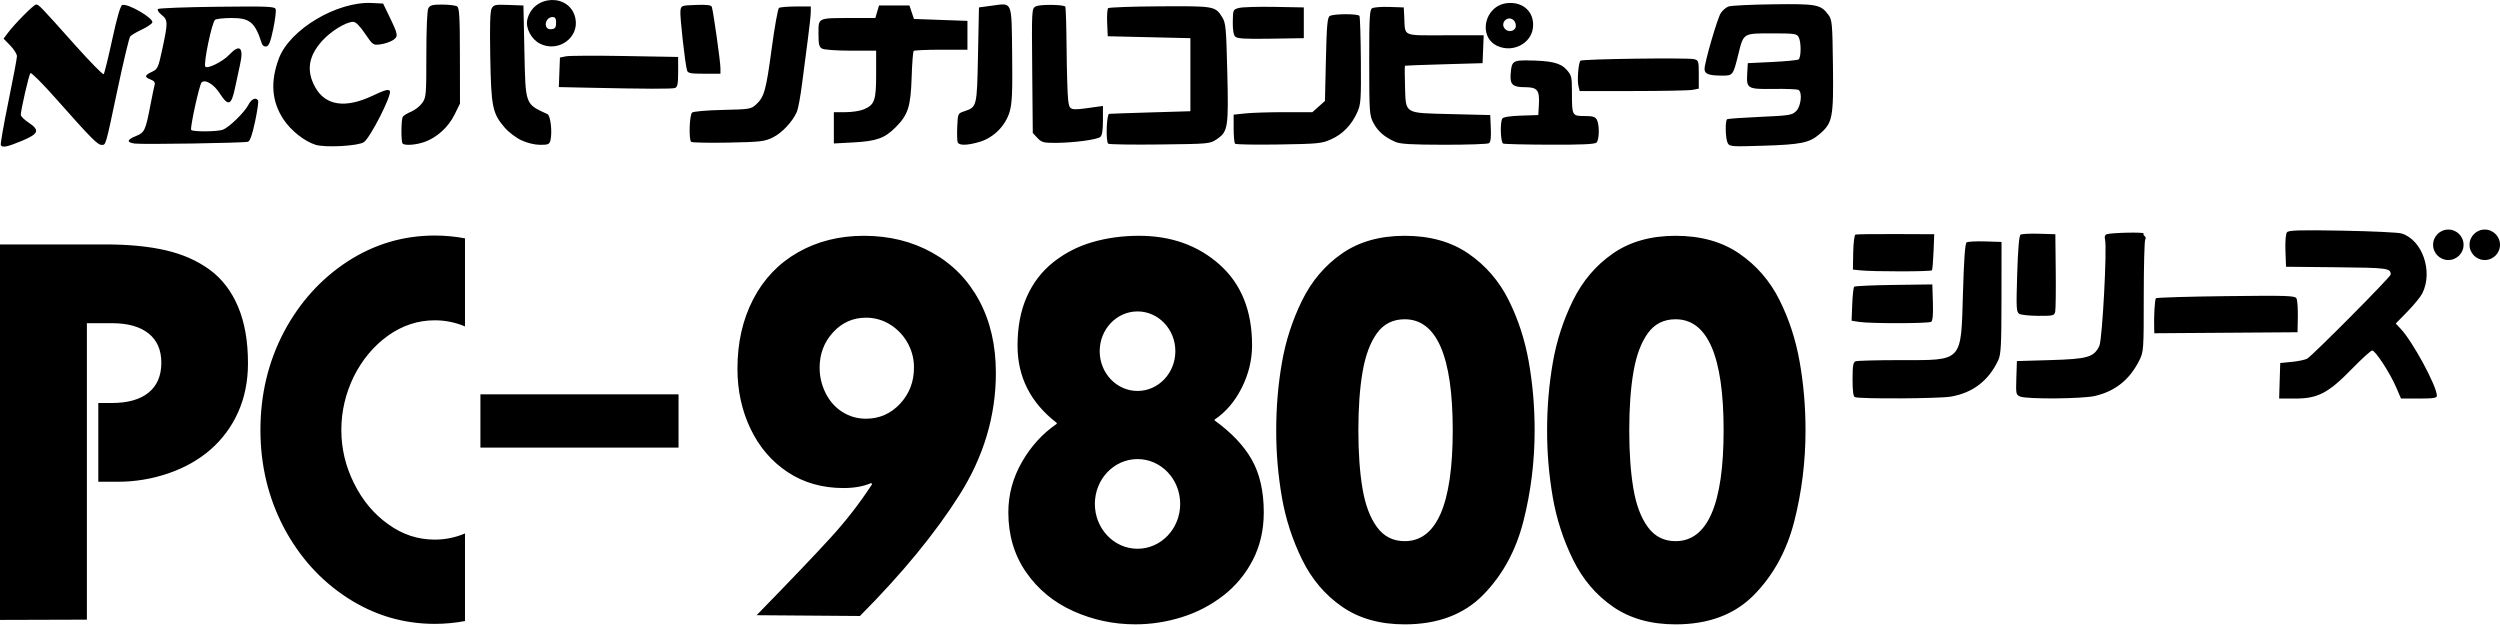
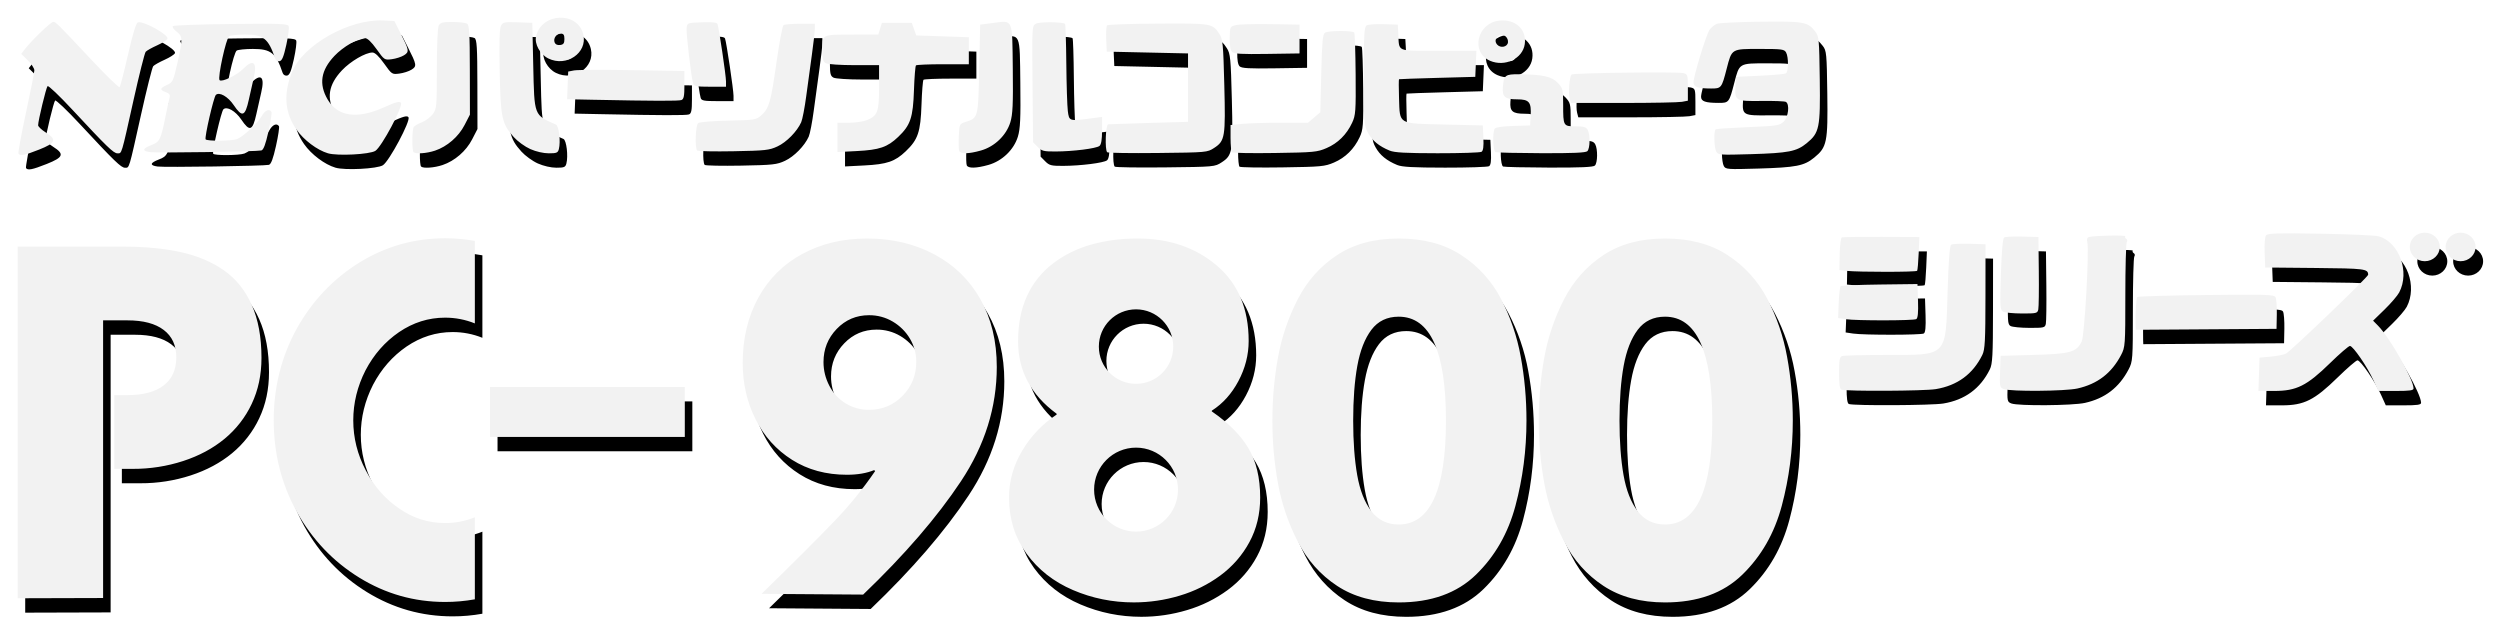
<svg xmlns="http://www.w3.org/2000/svg" viewBox="0 0 282.86 70.644">
-   <path d="M209.878 44.936c-.19-.066-.272-.672-.272-2.01 0-1.546.066-1.941.344-2.048.189-.073 2.466-.132 5.06-.132 7.134 0 6.859.298 7.09-7.658.109-3.772.239-5.55.412-5.663.139-.091 1.084-.14 2.101-.109l1.849.055-.006 6.307c-.005 5.384-.058 6.418-.363 7.068-1.089 2.323-2.87 3.695-5.357 4.128-1.32.23-10.225.28-10.858.062zm18.694-.068c-.473-.19-.495-.295-.435-2.107l.063-1.907 3.806-.112c4.227-.124 4.914-.325 5.525-1.619.333-.704.885-11.091.64-12.03-.078-.3-.015-.519.171-.586.505-.183 4.304-.266 4.197-.092-.056.09 0 .227.123.303.123.076.15.254.058.396-.092.141-.167 3.046-.167 6.455 0 5.997-.016 6.23-.491 7.183-1.095 2.198-2.716 3.504-5.023 4.047-1.408.332-7.685.383-8.467.069zm29.36-1.784.063-2.012 1.305-.126c.718-.069 1.501-.233 1.74-.365.582-.32 9.461-9.263 9.457-9.525-.012-.714-.35-.759-6.102-.817l-5.747-.058-.064-1.807c-.038-1.088.032-1.921.176-2.095.192-.231 1.426-.267 6.262-.181 3.312.059 6.33.202 6.705.318 2.349.728 3.585 4.301 2.343 6.776-.194.387-.95 1.313-1.679 2.058l-1.326 1.355.565.602c1.374 1.463 4.09 6.495 4.09 7.578 0 .245-.421.309-2.03.309h-2.03l-.557-1.292c-.699-1.62-2.345-4.145-2.702-4.145-.148 0-1.179.934-2.292 2.076-2.669 2.739-3.856 3.361-6.415 3.361h-1.822l.06-2.01zm-14.199-5.869c-.047-1.357.064-3.336.195-3.469.082-.082 3.651-.19 7.932-.24 6.981-.081 7.803-.054 7.971.259.103.192.172 1.132.154 2.088l-.033 1.739-8.101.057-8.101.057-.017-.491zm-33.366-.791-.87-.136.072-1.849c.04-1.017.137-1.915.217-1.997.08-.082 2.103-.174 4.495-.205l4.35-.057.063 2.036c.044 1.417-.017 2.085-.2 2.198-.315.195-6.893.203-8.127.01zm18.11-.912c-.342-.2-.364-.593-.244-4.506.085-2.792.216-4.345.375-4.452.134-.09 1.076-.139 2.093-.109l1.849.055.044 4.132c.024 2.273-.002 4.352-.059 4.621-.097.46-.209.489-1.893.483-.984-.002-1.958-.104-2.165-.224zm-18.035-4.927-.796-.084.034-1.941c.019-1.067.132-1.975.252-2.018.12-.043 2.175-.069 4.567-.059l4.349.018-.079 1.957c-.043 1.077-.122 2.031-.176 2.12-.095.163-6.63.168-8.151.007zM.091 16.424c-.062-.1.324-2.31.857-4.911s.97-4.921.97-5.156c0-.236-.34-.778-.756-1.207l-.756-.778.422-.57C1.627 2.723 3.815.514 4.084.514c.309 0 .383.077 4.46 4.639 1.671 1.869 3.106 3.327 3.188 3.24.082-.087.517-1.856.967-3.931.534-2.464.925-3.814 1.127-3.891.606-.233 3.589 1.498 3.406 1.976-.062.162-.601.524-1.197.803-.596.279-1.182.627-1.303.772-.121.146-.755 2.794-1.41 5.886-1.417 6.692-1.328 6.382-1.838 6.382-.446 0-1.197-.763-5.211-5.292C4.807 9.442 3.532 8.17 3.44 8.27c-.167.182-1.087 4.18-1.087 4.725 0 .16.391.55.87.867 1.316.871 1.171 1.273-.746 2.072-1.672.695-2.193.802-2.386.49zm35.615-.041c-1.243-.385-2.78-1.598-3.615-2.853-1.353-2.034-1.527-4.261-.541-6.91C32.773 3.333 38.142.134 42.091.339l1.257.065.683 1.414c1.03 2.13 1.058 2.31.423 2.726-.3.197-.93.409-1.399.472-.84.113-.866.095-1.756-1.216-.599-.883-1.049-1.33-1.337-1.33-.803 0-2.525 1.055-3.511 2.151-1.564 1.74-1.813 3.394-.788 5.247 1.15 2.08 3.393 2.421 6.45.982 1.452-.683 1.846-.793 1.994-.554.264.427-2.224 5.321-2.946 5.794-.661.433-4.363.632-5.455.293zm159.772-.197c-.26-.486-.306-2.549-.06-2.701.091-.056 1.774-.174 3.739-.262 3.331-.149 3.607-.194 4.075-.662.544-.544.713-2.105.258-2.386-.134-.083-1.392-.135-2.795-.115-2.995.042-3.107-.023-3.008-1.754l.066-1.159 2.745-.133c1.51-.073 2.855-.201 2.99-.285.308-.19.322-1.969.02-2.532-.205-.383-.48-.421-3.04-.421-3.266 0-3.192-.047-3.793 2.392-.577 2.344-.614 2.393-1.8 2.389-1.525-.004-2.016-.185-2.016-.743 0-.752 1.451-5.745 1.844-6.345.195-.297.582-.627.861-.733.279-.106 2.549-.219 5.045-.25 4.964-.062 5.394.019 6.258 1.185.426.575.459.937.52 5.756.075 5.889-.04 6.484-1.506 7.738-1.17 1.001-2.074 1.188-6.436 1.325-3.543.111-3.753.095-3.967-.304zm-180.24.057c-.946-.132-.891-.436.153-.854.971-.389 1.077-.619 1.642-3.567.195-1.017.403-2.02.463-2.229.076-.263-.063-.446-.449-.593-.731-.278-.698-.479.143-.875.655-.309.718-.449 1.183-2.61.64-2.981.634-3.254-.09-3.833-.329-.263-.517-.56-.417-.661.1-.1 3.109-.216 6.687-.256 5.705-.065 6.522-.032 6.634.261.071.184-.051 1.195-.271 2.246-.304 1.452-.491 1.928-.781 1.984-.222.043-.434-.093-.508-.324-.769-2.411-1.348-2.899-3.435-2.894-.851.002-1.684.09-1.852.196-.356.225-1.356 5.036-1.105 5.312.255.279 1.981-.584 2.701-1.351 1.193-1.271 1.665-.836 1.221 1.126-.114.502-.365 1.67-.559 2.597-.424 2.028-.767 2.156-1.736.644-.661-1.032-1.658-1.629-2.055-1.23-.252.253-1.321 5.131-1.177 5.365.144.233 2.98.213 3.598-.025.707-.273 2.433-1.956 2.869-2.798.354-.684.852-.912 1.104-.505.068.11-.086 1.184-.342 2.387-.332 1.557-.567 2.215-.818 2.285-.503.139-11.955.32-12.803.202zm30.32.001c-.196-.196-.179-2.729.021-3.038.088-.136.512-.394.943-.573s.993-.621 1.25-.982c.444-.624.467-.894.467-5.476 0-2.906.089-4.987.225-5.24.186-.347.461-.42 1.577-.417.743.002 1.494.094 1.669.204.264.167.319 1.109.326 5.597l.009 5.396-.613 1.248c-.697 1.418-1.997 2.603-3.402 3.099-.969.34-2.221.433-2.472.182zm13.435-.371c-.605-.282-1.456-.928-1.891-1.437-1.384-1.617-1.528-2.322-1.632-7.973-.065-3.539-.019-5.172.157-5.5.227-.425.4-.461 1.923-.404l1.673.063.109 5.15c.13 6.148.064 5.967 2.61 7.141.35.161.564 2.062.335 2.975-.109.435-.261.501-1.155.499-.621-.002-1.466-.206-2.129-.514zm49.361.222c-.062-.161-.083-.96-.048-1.776.064-1.454.078-1.487.765-1.718 1.475-.498 1.464-.45 1.584-6.387l.109-5.375 1.493-.201c2.323-.312 2.194-.628 2.262 5.537.047 4.29-.006 5.511-.283 6.463-.46 1.581-1.81 2.942-3.383 3.409-1.408.42-2.35.437-2.499.048zm17.03.162c-.288-.288-.184-3.345.114-3.377.15-.016 2.278-.09 4.73-.163l4.458-.133V4.319l-4.676-.109-4.676-.109-.065-1.501c-.036-.825.013-1.579.109-1.675.096-.096 2.726-.19 5.846-.209 6.208-.039 6.275-.027 7.072 1.251.391.627.445 1.22.565 6.203.151 6.248.078 6.717-1.169 7.566-.794.541-.829.544-6.474.611-3.122.037-5.747-.003-5.834-.09zm14.358.004c-.089-.089-.162-.866-.162-1.726v-1.564l1.337-.14c.735-.077 2.74-.14 4.455-.14h3.118l.71-.634.71-.634.109-4.702c.089-3.86.167-4.739.435-4.908.42-.265 3.198-.275 3.36-.013.068.11.14 2.385.16 5.056.033 4.458 0 4.938-.406 5.846-.638 1.429-1.642 2.47-2.95 3.057-1.069.48-1.455.518-5.928.589-2.633.042-4.859.003-4.948-.087zm18.145-.203c-1.219-.529-1.985-1.188-2.484-2.134-.457-.867-.477-1.159-.484-6.84-.006-5.042.042-5.966.319-6.145.179-.116 1.06-.186 1.957-.155l1.631.056.057 1.087c.118 2.264-.325 2.066 4.633 2.066h4.355l-.064 1.577-.064 1.577-4.35.125c-2.392.069-4.383.142-4.424.163-.041.021-.041 1.062 0 2.314.104 3.198-.181 3.026 5.246 3.161l4.397.109.065 1.503c.046 1.055-.019 1.556-.217 1.682-.155.099-2.436.177-5.067.174-3.678-.005-4.952-.079-5.506-.32zm12.193.187c-.302-.122-.38-2.393-.098-2.837.105-.165.894-.286 2.117-.326l1.95-.064.066-1.135c.097-1.686-.161-2.018-1.569-2.018-1.381 0-1.709-.293-1.628-1.457.101-1.463.253-1.589 1.889-1.572 2.701.029 3.748.275 4.432 1.041.579.649.617.807.617 2.626 0 2.592.017 2.624 1.429 2.624.929 0 1.211.085 1.39.421.308.575.284 2.26-.036 2.58-.189.189-1.645.256-5.274.244-2.757-.01-5.135-.067-5.285-.127zm-91.883-.198c-.281-.286-.188-3.064.111-3.312.153-.127 1.677-.259 3.463-.298 3.052-.068 3.214-.095 3.778-.615.919-.849 1.127-1.594 1.764-6.334.328-2.437.698-4.503.824-4.591.126-.088.987-.161 1.914-.163l1.685-.003v.612c0 .337-.15 1.731-.333 3.099a832.177 832.177 0 0 0-.655 5.037c-.177 1.402-.437 2.821-.579 3.153-.476 1.116-1.683 2.407-2.726 2.918-.947.463-1.378.513-5.059.585-2.213.043-4.097.004-4.187-.088zm16.148-1.584v-1.771h1.312c.722 0 1.638-.136 2.038-.303 1.268-.53 1.435-.993 1.435-3.986v-2.67h-2.841c-1.563 0-3.031-.101-3.262-.225-.353-.189-.421-.465-.421-1.714 0-1.809-.123-1.75 3.706-1.755l2.728-.003.208-.707.208-.707h3.44l.256.761.256.761 3.026.109 3.026.109v3.262h-2.972c-1.635 0-3.035.063-3.111.139-.077.077-.181 1.428-.231 3.002-.106 3.308-.401 4.226-1.814 5.639-1.239 1.239-2.156 1.568-4.757 1.709l-2.229.12-.001-1.77zm23.035 1.147-.527-.561-.063-7.038c-.063-7.035-.063-7.039.41-7.292.444-.238 3.087-.215 3.331.029.059.059.125 2.207.148 4.775.023 2.568.101 5.158.174 5.756.15 1.231.158 1.234 2.688.884l1.25-.173v1.629c0 1.112-.094 1.708-.297 1.876-.373.309-3.023.661-5.048.67-1.377.006-1.594-.053-2.066-.555zm61.214-5.866c-.162-.646-.005-2.643.226-2.875.196-.196 12.128-.358 12.859-.174.501.126.529.219.529 1.733v1.6l-.68.136c-.374.075-3.406.136-6.738.136h-6.058l-.138-.556zm-112.258.175-3.108-.067.063-1.671.063-1.671.677-.138c.372-.076 3.382-.091 6.687-.033l6.01.105v1.687c0 1.337-.071 1.714-.344 1.819-.327.126-3.183.117-10.048-.031zm11.398-1.957c-.223-.758-.82-6.101-.75-6.713.071-.625.078-.627 1.76-.69 1.229-.046 1.717.013 1.792.217.163.443.978 6.215.978 6.926v.64H79.68c-1.559 0-1.851-.057-1.946-.38zm91.708-2.754c-2.27-1.026-1.494-4.564 1.065-4.852 1.854-.209 3.168 1.063 2.93 2.836-.236 1.758-2.282 2.791-3.995 2.016zm2.062-2.213c.036-.25-.085-.579-.269-.731-.663-.55-1.531.318-.981.981.386.465 1.171.308 1.25-.25zM61.071 4.929c-.954-.492-1.617-1.749-1.413-2.68.633-2.883 4.815-3.04 5.438-.204.487 2.214-1.945 3.956-4.025 2.884zm1.848-2.35c0-.495-.099-.652-.411-.652-.514 0-.9.582-.712 1.073.089.233.325.345.633.301.384-.054.49-.21.49-.722zm76.839 1.561c-.195-.195-.29-.775-.276-1.681.022-1.364.032-1.386.71-1.562.378-.098 2.181-.151 4.007-.118l3.319.06v3.48l-3.731.059c-2.93.047-3.796-.004-4.029-.238zM282.86 27.697a1.724 1.724 0 1 1-3.448 0 1.724 1.724 0 0 1 3.448 0zm-4.122 0a1.724 1.724 0 1 1-3.448 0 1.724 1.724 0 0 1 3.448 0zM11.122 54.508v-8.911h1.526c1.803 0 3.188-.389 4.155-1.169.967-.779 1.451-1.91 1.451-3.39 0-1.441-.484-2.546-1.451-3.316-.967-.77-2.352-1.155-4.155-1.155H9.831V70.11L0 70.14V27.656h11.944c2.629 0 4.901.222 6.817.666s3.568 1.175 4.958 2.191c1.39 1.017 2.46 2.408 3.211 4.174.751 1.767 1.127 3.903 1.127 6.41 0 2.053-.376 3.908-1.127 5.566a12.127 12.127 0 0 1-3.127 4.219c-1.334 1.155-2.92 2.048-4.761 2.679a17.656 17.656 0 0 1-5.775.947h-2.145zm43.234-3.862v-6.027h22.417v6.027H54.356zm42.941 19.05-11.69-.089c3.737-3.829 6.512-6.735 8.324-8.719a46.575 46.575 0 0 0 4.747-6.114l-.113-.118c-.864.375-1.906.563-3.127.563-2.404 0-4.512-.602-6.324-1.806-1.813-1.204-3.211-2.837-4.197-4.9-.986-2.062-1.479-4.327-1.479-6.795 0-2.961.596-5.585 1.789-7.875 1.192-2.289 2.883-4.056 5.07-5.299 2.188-1.243 4.671-1.865 7.451-1.865 2.873 0 5.451.637 7.732 1.91 2.282 1.273 4.052 3.079 5.31 5.418s1.887 5.068 1.887 8.186c0 4.855-1.371 9.454-4.113 13.796-2.742 4.342-6.497 8.911-11.267 13.707zM103.41 41.6a5.62 5.62 0 0 0-.732-2.827 5.708 5.708 0 0 0-1.972-2.058 5.08 5.08 0 0 0-2.732-.77c-1.465 0-2.704.553-3.718 1.658-1.014 1.106-1.521 2.438-1.521 3.997 0 1.007.225 1.964.676 2.872.451.908 1.08 1.619 1.887 2.132.807.513 1.699.77 2.676.77 1.521 0 2.807-.563 3.859-1.688 1.051-1.125 1.577-2.487 1.577-4.086zm55.521-14.921c2.854 0 5.258.671 7.211 2.013 1.953 1.342 3.469 3.094 4.549 5.255 1.08 2.161 1.84 4.495 2.282 7.002.441 2.507.662 5.083.662 7.727 0 3.533-.423 6.962-1.268 10.288-.845 3.326-2.362 6.104-4.549 8.334-2.188 2.231-5.15 3.345-8.887 3.345-2.798 0-5.16-.666-7.084-1.998-1.925-1.332-3.432-3.109-4.521-5.329a26.117 26.117 0 0 1-2.282-7.017 43.954 43.954 0 0 1-.648-7.624c0-2.625.216-5.176.648-7.653a25.848 25.848 0 0 1 2.282-7.031c1.089-2.21 2.596-3.982 4.521-5.314 1.925-1.332 4.286-1.998 7.084-1.998zm0 9.444c-1.334 0-2.38.528-3.141 1.584-.761 1.056-1.301 2.507-1.62 4.352-.32 1.846-.479 4.051-.479 6.617 0 2.546.155 4.742.465 6.587.31 1.846.854 3.301 1.634 4.367.779 1.066 1.826 1.599 3.141 1.599 3.624 0 5.437-4.184 5.437-12.553 0-8.368-1.813-12.553-5.437-12.553zm30.649-9.444c2.854 0 5.258.671 7.211 2.013 1.953 1.342 3.469 3.094 4.549 5.255 1.08 2.161 1.84 4.495 2.282 7.002.441 2.507.662 5.083.662 7.727 0 3.533-.423 6.962-1.268 10.288-.845 3.326-2.362 6.104-4.549 8.334-2.188 2.231-5.15 3.345-8.887 3.345-2.798 0-5.16-.666-7.084-1.998-1.925-1.332-3.432-3.109-4.521-5.329a26.117 26.117 0 0 1-2.282-7.017 43.954 43.954 0 0 1-.648-7.624c0-2.625.216-5.176.648-7.653a25.848 25.848 0 0 1 2.282-7.031c1.089-2.21 2.596-3.982 4.521-5.314 1.924-1.332 4.285-1.998 7.084-1.998zm0 9.444c-1.334 0-2.38.528-3.141 1.584-.761 1.056-1.301 2.507-1.62 4.352-.32 1.846-.479 4.051-.479 6.617 0 2.546.155 4.742.465 6.587.31 1.846.854 3.301 1.634 4.367.779 1.066 1.826 1.599 3.141 1.599 3.624 0 5.437-4.184 5.437-12.553-.001-8.368-1.813-12.553-5.437-12.553zm-74.452 2.99c0-2.112.347-3.952 1.042-5.522.695-1.569 1.69-2.872 2.986-3.908a12.738 12.738 0 0 1 4.423-2.28c1.652-.483 3.418-.725 5.296-.725 3.643 0 6.685 1.091 9.127 3.271 2.441 2.181 3.662 5.216 3.662 9.104 0 1.678-.394 3.296-1.183 4.855-.77 1.522-1.781 2.705-3.033 3.55a.078.078 0 0 0-.001.128c1.887 1.363 3.279 2.831 4.175 4.404.911 1.599 1.366 3.593 1.366 5.98 0 1.994-.413 3.79-1.239 5.388a12.009 12.009 0 0 1-3.338 4.026 14.819 14.819 0 0 1-4.69 2.442 17.475 17.475 0 0 1-5.268.814c-2.46 0-4.798-.499-7.014-1.495-2.216-.996-3.996-2.462-5.338-4.396-1.343-1.934-2.014-4.194-2.014-6.78 0-2.013.516-3.918 1.549-5.714 1.014-1.763 2.318-3.194 3.911-4.291a.08.08 0 0 0 .003-.127c-2.948-2.276-4.422-5.185-4.422-8.724zm13.576-3.878c-2.364 0-4.28 2.014-4.28 4.499s1.916 4.499 4.28 4.499 4.28-2.014 4.28-4.499-1.916-4.499-4.28-4.499zm0 16.707c-2.666 0-4.827 2.271-4.827 5.073 0 2.802 2.161 5.073 4.827 5.073s4.827-2.271 4.827-5.073c0-2.802-2.161-5.073-4.827-5.073zM52.61 36.934a8.692 8.692 0 0 0-3.427-.693c-1.897 0-3.662.582-5.296 1.747-1.615 1.165-2.901 2.704-3.859 4.619-.939 1.935-1.408 3.948-1.408 6.04 0 2.112.479 4.125 1.437 6.04.958 1.935 2.244 3.474 3.859 4.619 1.596 1.165 3.352 1.747 5.268 1.747a8.618 8.618 0 0 0 3.427-.697v9.911a18.206 18.206 0 0 1-3.427.319c-3.549 0-6.836-.977-9.859-2.931-3.024-1.954-5.427-4.608-7.211-7.964-1.765-3.375-2.648-7.056-2.648-11.043 0-4.007.882-7.698 2.648-11.073 1.784-3.355 4.188-6.02 7.211-7.994 3.023-1.954 6.31-2.931 9.859-2.931 1.171 0 2.313.106 3.427.319v9.965z" />
+   <path d="M209.197 45.714c-.186-.062-.267-.63-.267-1.883 0-1.448.065-1.818.338-1.918.186-.068 2.425-.124 4.975-.124 7.014 0 6.743.28 6.97-7.172.108-3.532.236-5.197.406-5.303.136-.086 1.065-.131 2.065-.102l1.818.051-.006 5.907c-.005 5.042-.057 6.01-.357 6.62-1.07 2.175-2.821 3.46-5.267 3.866-1.297.215-10.052.262-10.675.058m18.38-.064c-.465-.178-.487-.276-.428-1.973l.062-1.786 3.742-.105c4.156-.116 4.831-.305 5.432-1.517.327-.659.87-10.387.629-11.266-.077-.281-.015-.486.168-.55.497-.17 4.232-.248 4.126-.085-.055.084 0 .212.121.284.121.07.148.237.057.37-.09.132-.164 2.853-.164 6.046 0 5.616-.016 5.835-.483 6.727-1.076 2.059-2.67 3.282-4.938 3.79-1.384.311-7.556.359-8.324.065m28.865-1.67.062-1.885 1.283-.118c.706-.065 1.476-.218 1.71-.342.573-.3 9.303-8.675 9.299-8.92-.012-.67-.344-.712-6-.766l-5.65-.054-.063-1.693c-.037-1.019.032-1.799.173-1.962.19-.216 1.402-.25 6.157-.17 3.256.056 6.223.19 6.592.299 2.31.681 3.525 4.028 2.304 6.346-.191.362-.934 1.23-1.651 1.927l-1.304 1.27.556.563c1.35 1.37 4.02 6.083 4.02 7.097 0 .23-.413.29-1.995.29h-1.996l-.547-1.21c-.688-1.518-2.306-3.882-2.657-3.882-.145 0-1.16.874-2.253 1.944-2.624 2.565-3.791 3.148-6.307 3.148h-1.792zm-13.96-5.497c-.046-1.271.063-3.125.192-3.25.08-.076 3.59-.177 7.799-.224 6.863-.076 7.671-.05 7.836.242.102.18.17 1.06.152 1.956l-.033 1.629-7.964.053-7.965.053zm-32.804-.741-.855-.128.07-1.731c.04-.953.135-1.794.214-1.87s2.067-.164 4.42-.193l4.276-.053.062 1.907c.043 1.327-.017 1.953-.197 2.058-.31.183-6.777.19-7.99.01m17.805-.854c-.336-.188-.358-.556-.24-4.22.084-2.615.213-4.07.369-4.17.132-.084 1.058-.13 2.058-.102l1.818.051.043 3.87c.024 2.129-.002 4.076-.058 4.328-.095.43-.206.458-1.861.452-.968-.002-1.925-.097-2.129-.21zm-17.731-4.615-.783-.078.034-1.818c.018-1 .13-1.85.247-1.89.118-.04 2.139-.065 4.49-.056l4.276.017-.077 1.833c-.043 1.009-.12 1.902-.173 1.986-.094.152-6.519.157-8.014.006M2.942 19.011c-.06-.094.319-2.164.843-4.6s.954-4.609.954-4.829-.335-.728-.744-1.13l-.743-.729.415-.534C4.452 6.18 6.604 4.11 6.868 4.11c.304 0 .377.072 4.385 4.345 1.643 1.75 3.054 3.116 3.134 3.034.08-.081.509-1.738.951-3.681.525-2.308.91-3.572 1.108-3.645.596-.218 3.529 1.403 3.349 1.851-.061.152-.591.49-1.177.752-.586.261-1.162.587-1.281.723-.12.137-.742 2.617-1.386 5.513-1.394 6.267-1.306 5.977-1.808 5.977-.438 0-1.176-.715-5.123-4.956-1.441-1.551-2.695-2.743-2.785-2.649-.164.17-1.069 3.915-1.069 4.425 0 .15.385.515.856.812 1.293.816 1.15 1.192-.734 1.94-1.644.652-2.156.752-2.346.46m35.016-.039c-1.222-.36-2.734-1.496-3.554-2.672-1.33-1.905-1.502-3.99-.532-6.471 1.202-3.079 6.48-6.075 10.363-5.883l1.236.061.672 1.324c1.012 1.995 1.04 2.164.415 2.553-.295.185-.914.383-1.375.442-.826.106-.851.09-1.726-1.138-.59-.827-1.032-1.246-1.315-1.246-.79 0-2.482.988-3.452 2.015-1.538 1.63-1.782 3.178-.775 4.914 1.131 1.948 3.336 2.267 6.342.92 1.427-.64 1.815-.743 1.96-.52.26.4-2.186 4.984-2.896 5.427-.65.405-4.29.592-5.363.274m157.082-.184c-.256-.455-.301-2.388-.06-2.53.09-.052 1.745-.163 3.677-.245 3.275-.14 3.546-.182 4.006-.62.535-.51.701-1.972.254-2.235-.132-.078-1.369-.126-2.748-.108-2.945.04-3.055-.021-2.957-1.642l.064-1.086 2.7-.124c1.484-.069 2.806-.189 2.939-.267.303-.178.317-1.844.02-2.372-.202-.358-.472-.394-2.99-.394-3.21 0-3.137-.044-3.728 2.24-.568 2.196-.604 2.242-1.77 2.238-1.5-.004-1.982-.173-1.982-.696 0-.704 1.426-5.38 1.813-5.943.192-.278.572-.587.846-.686.275-.1 2.506-.205 4.96-.234 4.88-.058 5.304.018 6.153 1.11.419.538.451.877.511 5.39.074 5.516-.039 6.073-1.48 7.248-1.15.937-2.04 1.112-6.328 1.24-3.483.104-3.69.09-3.9-.284m-177.206.053c-.93-.123-.876-.408.15-.8.955-.364 1.06-.58 1.615-3.34.192-.953.396-1.892.455-2.088.075-.246-.062-.418-.441-.555-.719-.26-.686-.449.14-.82.644-.29.706-.42 1.164-2.444.629-2.792.623-3.048-.089-3.59-.323-.246-.508-.524-.41-.62.098-.093 3.057-.201 6.574-.239 5.61-.06 6.413-.03 6.523.245.07.172-.05 1.119-.267 2.103-.299 1.36-.482 1.806-.768 1.858a.44.44 0 0 1-.499-.303c-.756-2.258-1.325-2.715-3.377-2.71-.837.001-1.656.084-1.82.183-.351.21-1.334 4.716-1.087 4.975.25.261 1.947-.547 2.655-1.265 1.173-1.19 1.637-.783 1.2 1.054-.111.47-.358 1.564-.549 2.432-.417 1.9-.754 2.02-1.707.604-.65-.967-1.63-1.526-2.02-1.152-.248.237-1.299 4.805-1.157 5.024.141.218 2.93.2 3.537-.023.695-.256 2.392-1.832 2.82-2.62.349-.641.838-.855 1.086-.474.067.103-.084 1.11-.336 2.236-.326 1.458-.557 2.074-.804 2.14-.495.13-11.754.3-12.588.19zm29.81.001c-.193-.183-.176-2.556.02-2.845.087-.128.504-.37.928-.537.423-.167.976-.581 1.229-.92.436-.584.459-.837.459-5.128 0-2.722.087-4.67.22-4.908.184-.325.454-.393 1.551-.39.73.002 1.47.088 1.641.19.26.157.314 1.04.32 5.243l.01 5.053-.603 1.17c-.685 1.327-1.963 2.437-3.345 2.902-.953.318-2.183.405-2.43.17m13.209-.347c-.595-.265-1.432-.87-1.86-1.346-1.36-1.515-1.502-2.175-1.604-7.467-.064-3.315-.019-4.844.154-5.151.223-.398.394-.432 1.89-.379l1.646.06.107 4.822c.128 5.758.063 5.589 2.566 6.688.344.151.554 1.932.33 2.787-.108.407-.257.469-1.136.467-.61-.002-1.442-.193-2.093-.481m48.53.208c-.061-.151-.082-.9-.048-1.664.063-1.362.077-1.392.753-1.609 1.45-.466 1.439-.421 1.557-5.982l.107-5.034 1.468-.188c2.284-.292 2.157-.588 2.224 5.186.046 4.018-.006 5.161-.278 6.053-.453 1.48-1.78 2.755-3.326 3.193-1.385.393-2.31.409-2.457.045m16.743.151c-.283-.27-.181-3.133.112-3.162.147-.015 2.24-.085 4.65-.153l4.383-.125v-7.74l-4.597-.102-4.597-.102-.064-1.406c-.036-.773.013-1.48.107-1.569.094-.09 2.68-.178 5.748-.196 6.103-.036 6.169-.025 6.953 1.172.384.587.437 1.142.555 5.81.148 5.85.077 6.29-1.15 7.085-.78.507-.814.51-6.364.573-3.07.034-5.65-.003-5.736-.085m14.116.004c-.087-.083-.16-.811-.16-1.617v-1.464l1.315-.131c.723-.073 2.694-.132 4.38-.132h3.066l.698-.593.698-.594.107-4.404c.088-3.615.164-4.438.428-4.596.413-.249 3.144-.258 3.303-.013.067.103.138 2.234.158 4.736.032 4.175 0 4.624-.4 5.475-.627 1.338-1.614 2.313-2.9 2.863-1.051.45-1.43.485-5.828.551-2.589.04-4.777.003-4.865-.081m17.84-.19c-1.199-.496-1.952-1.113-2.443-1.999-.449-.812-.468-1.085-.475-6.406-.006-4.722.04-5.587.313-5.755.176-.109 1.042-.174 1.924-.145l1.604.052.056 1.018c.116 2.12-.32 1.935 4.555 1.935h4.282l-.063 1.477-.063 1.477-4.277.117c-2.352.065-4.31.133-4.35.153s-.04.995 0 2.167c.103 2.995-.178 2.834 5.158 2.96l4.323.103.064 1.407c.045.988-.019 1.458-.213 1.576-.153.092-2.395.165-4.982.163-3.616-.005-4.869-.074-5.413-.3m11.987.175c-.297-.114-.373-2.241-.096-2.657.103-.155.879-.268 2.081-.305l1.918-.06.064-1.063c.096-1.58-.158-1.89-1.542-1.89-1.358 0-1.68-.275-1.6-1.365.099-1.37.248-1.488 1.856-1.472 2.656.027 3.685.257 4.358.975.57.608.606.756.606 2.46 0 2.427.017 2.457 1.405 2.457.914 0 1.191.08 1.367.394.303.539.28 2.117-.035 2.416-.186.177-1.618.24-5.186.229-2.71-.01-5.048-.063-5.196-.119m-90.336-.185c-.276-.268-.185-2.87.11-3.102.15-.12 1.648-.243 3.404-.28 3-.063 3.16-.088 3.715-.575.903-.796 1.108-1.493 1.734-5.932.322-2.283.686-4.218.81-4.3.124-.083.97-.151 1.882-.153l1.656-.003v.573c0 .316-.147 1.622-.327 2.903a818.167 779.378 0 0 0-.644 4.717c-.174 1.313-.43 2.642-.57 2.953-.467 1.045-1.654 2.255-2.68 2.733-.93.434-1.354.48-4.973.548-2.176.04-4.028.004-4.117-.082m15.876-1.484v-1.659h1.29c.71 0 1.61-.127 2.004-.283 1.247-.497 1.41-.93 1.41-3.733V8.998h-2.792c-1.537 0-2.98-.095-3.207-.21-.347-.178-.414-.436-.414-1.606 0-1.694-.121-1.639 3.643-1.644l2.682-.002.205-.663.204-.662h3.382l.252.713.252.713 2.975.102 2.975.102v3.055h-2.922c-1.607 0-2.984.059-3.059.13s-.178 1.337-.227 2.812c-.104 3.098-.394 3.957-1.783 5.28-1.218 1.161-2.12 1.47-4.677 1.601l-2.192.113zm22.648 1.074-.518-.525-.062-6.592c-.062-6.588-.062-6.592.403-6.829.436-.223 3.035-.201 3.275.027.058.056.123 2.067.145 4.472.023 2.405.1 4.831.171 5.391.148 1.153.156 1.156 2.643.828l1.229-.162v1.526c0 1.041-.093 1.6-.292 1.757-.367.289-2.972.619-4.963.627-1.354.006-1.567-.05-2.031-.52m60.183-5.494c-.16-.605-.005-2.475.222-2.692.193-.184 11.924-.335 12.643-.163.492.118.52.205.52 1.623v1.498l-.669.128c-.367.07-3.348.127-6.624.127h-5.956zm-110.368.164-3.056-.062.062-1.565.062-1.565.666-.13c.366-.07 3.325-.085 6.574-.03l5.91.098v1.58c0 1.252-.07 1.605-.34 1.703-.32.118-3.129.11-9.878-.029m11.206-1.832c-.22-.71-.806-5.714-.737-6.288.07-.585.076-.587 1.73-.646 1.208-.043 1.688.012 1.762.203.16.415.961 5.821.961 6.487v.6h-1.803c-1.532 0-1.82-.054-1.913-.356m90.164-2.58c-2.232-.96-1.469-4.274 1.047-4.544 1.823-.196 3.115.996 2.88 2.656-.231 1.647-2.243 2.614-3.927 1.888m2.027-2.072a.81.81 0 0 0-.264-.685c-.652-.515-1.505.298-.965.919.38.435 1.152.288 1.23-.234zM62.896 8.245c-.938-.46-1.59-1.638-1.39-2.51.623-2.7 4.734-2.847 5.347-.191.479 2.073-1.912 3.705-3.957 2.701m1.817-2.2c0-.465-.098-.612-.405-.612-.505 0-.884.546-.7 1.005.088.219.32.323.623.282.377-.05.482-.196.482-.676zm75.545 1.461c-.192-.183-.285-.726-.271-1.574.021-1.278.031-1.298.698-1.463.371-.092 2.144-.142 3.94-.11l3.262.055v3.26l-3.668.055c-2.88.044-3.732-.004-3.961-.223M280.95 29.568a1.695 1.615 0 1 1-3.39 0 1.695 1.615 0 0 1 3.39 0m-4.053 0a1.695 1.615 0 1 1-3.39 0 1.695 1.615 0 0 1 3.39 0m-263.11 25.11v-8.345h1.5q2.659 0 4.085-1.095 1.426-1.096 1.427-3.175 0-2.024-1.427-3.106-1.425-1.08-4.085-1.081h-2.77V69.29l-9.665.029V29.53h11.743q3.876 0 6.702.624t4.875 2.052 3.156 3.909q1.108 2.482 1.108 6.003 0 2.884-1.108 5.213a11.923 11.358 0 0 1-3.074 3.951q-1.966 1.623-4.68 2.51a17.359 16.536 0 0 1-5.679.886zm42.506-3.617v-5.644h22.04v5.644zm42.218 17.842-11.493-.084q5.511-5.379 8.183-8.165a45.79 43.62 0 0 0 4.668-5.727l-.112-.11q-1.274.527-3.074.527-3.545 0-6.217-1.691-2.673-1.691-4.127-4.59-1.454-2.896-1.454-6.363 0-4.158 1.759-7.376a12.17 12.17 0 0 1 4.985-4.962q3.225-1.747 7.325-1.747 4.238 0 7.602 1.789 3.366 1.788 5.22 5.074 1.856 3.286 1.856 7.667 0 6.82-4.044 12.92T98.511 68.903m6.01-26.314a5.525 5.263 0 0 0-.72-2.647 5.612 5.346 0 0 0-1.939-1.928 4.994 4.758 0 0 0-2.686-.72q-2.16 0-3.655 1.552t-1.495 3.743q-.001 1.415.664 2.69a4.98 4.98 0 0 0 4.486 2.718q2.244 0 3.794-1.58 1.55-1.582 1.55-3.828zm54.586-13.974q4.21 0 7.09 1.885a13 13 0 0 1 4.472 4.922 23 23 0 0 1 2.244 6.558q.65 3.522.65 7.236 0 4.964-1.246 9.636t-4.473 7.805q-3.225 3.134-8.737 3.133-4.126 0-6.965-1.872-2.838-1.871-4.445-4.99a25.677 24.46 0 0 1-2.243-6.572 43.214 41.165 0 0 1-.637-7.14q0-3.688.637-7.168a25.413 24.208 0 0 1 2.243-6.585q1.607-3.106 4.445-4.977 2.839-1.87 6.965-1.871m0 8.845q-1.966 0-3.088 1.483-1.123 1.485-1.593 4.076-.47 2.594-.47 6.197 0 3.577.456 6.17.457 2.592 1.607 4.09t3.088 1.497q5.345 0 5.346-11.757 0-11.756-5.346-11.756m30.133-8.845q4.21 0 7.09 1.885a13 13 0 0 1 4.472 4.922 23 23 0 0 1 2.244 6.558q.65 3.522.65 7.236 0 4.963-1.246 9.636t-4.473 7.805q-3.226 3.134-8.737 3.133-4.126 0-6.965-1.872-2.838-1.871-4.445-4.99a25.677 24.46 0 0 1-2.243-6.572 43.214 41.165 0 0 1-.637-7.14q0-3.688.637-7.168a25.413 24.208 0 0 1 2.243-6.585q1.607-3.106 4.445-4.977 2.838-1.87 6.965-1.871m0 8.845q-1.966 0-3.088 1.483-1.123 1.485-1.593 4.076-.47 2.594-.47 6.197 0 3.577.456 6.17.457 2.592 1.607 4.09t3.088 1.497q5.345 0 5.346-11.757-.002-11.756-5.346-11.756m-73.198 2.8q-.001-2.966 1.024-5.172a9.64 9.64 0 0 1 2.936-3.66 12.524 11.93 0 0 1 4.348-2.135q2.436-.678 5.207-.679 5.373 0 8.973 3.064t3.6 8.526q0 2.357-1.162 4.547-1.136 2.137-2.982 3.325a.077.073 0 0 0-.001.12q2.783 1.913 4.104 4.124 1.343 2.247 1.343 5.6 0 2.802-1.218 5.047a11.807 11.247 0 0 1-3.281 3.77 14.57 13.879 0 0 1-4.611 2.287 17.18 16.366 0 0 1-5.18.763q-3.627-.001-6.896-1.4-3.267-1.4-5.248-4.117-1.98-2.717-1.98-6.35 0-2.829 1.523-5.352 1.496-2.476 3.845-4.018a.079.075 0 0 0 .003-.12q-4.347-3.197-4.347-8.17m13.347-3.632a4.21 4.21 0 0 0-4.208 4.214 4.21 4.21 0 0 0 4.208 4.213 4.21 4.21 0 0 0 4.208-4.213 4.21 4.21 0 0 0-4.208-4.214m0 15.647a4.75 4.75 0 0 0-4.746 4.751 4.75 4.75 0 0 0 4.746 4.751 4.75 4.75 0 0 0 4.746-4.75 4.75 4.75 0 0 0-4.746-4.752M54.577 38.22a8.546 8.14 0 0 0-3.37-.649q-2.797 0-5.206 1.636-2.382 1.637-3.794 4.326-1.384 2.719-1.384 5.657 0 2.966 1.412 5.657 1.413 2.718 3.794 4.326 2.355 1.636 5.18 1.636a8.473 8.071 0 0 0 3.37-.653v9.282a17.9 17.05 0 0 1-3.37.3q-5.235 0-9.693-2.746-4.46-2.744-7.09-7.459-2.603-4.74-2.603-10.342 0-5.63 2.603-10.37 2.631-4.713 7.09-7.487 4.459-2.745 9.693-2.745 1.726 0 3.37.299v9.332z" style="fill:#000;stroke-width:.96" />
+   <path d="M208.345 44.085c-.187-.062-.268-.63-.268-1.883 0-1.447.065-1.817.338-1.918.186-.068 2.425-.123 4.975-.123 7.014 0 6.744.279 6.97-7.172.108-3.533.236-5.198.406-5.304.136-.085 1.066-.131 2.065-.102l1.818.051-.006 5.907c-.005 5.043-.057 6.011-.357 6.62-1.07 2.175-2.821 3.46-5.266 3.866-1.298.215-10.053.262-10.676.058zm18.379-.064c-.465-.178-.487-.276-.428-1.973l.062-1.786 3.742-.105c4.156-.116 4.831-.304 5.432-1.516.327-.66.87-10.388.63-11.267-.078-.28-.016-.486.167-.549.497-.171 4.232-.249 4.127-.086-.055.084 0 .213.12.284.121.071.148.238.058.37-.091.133-.165 2.853-.165 6.046 0 5.617-.015 5.835-.482 6.727-1.077 2.059-2.67 3.282-4.939 3.79-1.384.312-7.555.36-8.324.065m28.865-1.67.062-1.885 1.283-.118c.706-.065 1.476-.218 1.711-.342.572-.3 9.302-8.675 9.298-8.92-.012-.67-.344-.711-6-.766l-5.65-.054-.063-1.692c-.037-1.02.032-1.8.174-1.962.188-.217 1.402-.25 6.156-.17 3.256.055 6.224.19 6.592.298 2.31.682 3.525 4.028 2.304 6.346-.191.363-.934 1.23-1.651 1.928l-1.304 1.269.556.563c1.35 1.37 4.021 6.083 4.021 7.098 0 .229-.414.289-1.996.289h-1.996l-.547-1.21c-.688-1.517-2.306-3.882-2.657-3.882-.145 0-1.159.875-2.253 1.944-2.624 2.565-3.791 3.148-6.307 3.148h-1.792zm-13.96-5.497c-.046-1.271.063-3.125.192-3.25.08-.076 3.59-.177 7.799-.224 6.863-.076 7.671-.05 7.837.243.1.18.169 1.06.15 1.955l-.032 1.629-7.964.053-7.965.054zm-32.804-.741-.855-.127.07-1.732c.04-.953.135-1.794.214-1.87s2.068-.163 4.42-.192l4.276-.054.062 1.907c.043 1.327-.017 1.953-.197 2.059-.31.182-6.777.19-7.99.01zm17.805-.854c-.336-.187-.357-.555-.24-4.22.084-2.615.213-4.07.37-4.17.13-.084 1.057-.13 2.057-.102l1.818.052.043 3.87c.024 2.128-.002 4.075-.058 4.327-.095.431-.205.458-1.861.453-.967-.002-1.925-.098-2.129-.21m-17.73-4.615-.783-.078.034-1.818c.019-1 .13-1.85.248-1.89s2.138-.065 4.49-.055l4.275.017-.077 1.832c-.043 1.01-.12 1.903-.173 1.986-.094.153-6.519.157-8.014.007zM2.089 17.382c-.06-.094.319-2.163.843-4.6.524-2.435.954-4.608.954-4.828s-.335-.729-.744-1.13l-.743-.73.415-.533C3.6 4.55 5.751 2.48 6.015 2.48c.304 0 .377.073 4.385 4.345 1.643 1.75 3.054 3.116 3.134 3.035.081-.082.509-1.739.951-3.682.525-2.308.91-3.572 1.108-3.644.596-.218 3.529 1.403 3.349 1.85-.061.152-.591.491-1.177.752-.586.262-1.162.588-1.281.723-.119.137-.742 2.617-1.386 5.513-1.393 6.267-1.306 5.977-1.807 5.977-.439 0-1.177-.714-5.124-4.956-1.44-1.551-2.694-2.742-2.785-2.649-.164.17-1.069 3.915-1.069 4.426 0 .15.385.515.856.812 1.294.815 1.151 1.192-.734 1.94-1.644.651-2.156.751-2.346.459zm35.016-.038c-1.222-.361-2.733-1.497-3.554-2.672-1.33-1.905-1.502-3.991-.532-6.472 1.202-3.078 6.48-6.074 10.363-5.882l1.236.06.672 1.325c1.012 1.995 1.04 2.163.416 2.553-.295.184-.915.383-1.376.442-.826.106-.851.089-1.726-1.14-.59-.826-1.032-1.245-1.315-1.245-.79 0-2.482.988-3.452 2.015-1.537 1.63-1.782 3.178-.774 4.914 1.13 1.948 3.335 2.267 6.341.92 1.428-.64 1.815-.743 1.96-.52.26.4-2.186 4.984-2.896 5.427-.65.406-4.29.592-5.363.275m157.082-.185c-.256-.455-.3-2.387-.059-2.53.09-.052 1.744-.163 3.676-.245 3.275-.14 3.546-.182 4.006-.62.535-.51.701-1.971.254-2.235-.132-.077-1.369-.126-2.748-.107-2.944.04-3.055-.022-2.957-1.643l.065-1.085 2.698-.125c1.485-.068 2.807-.188 2.94-.267.303-.178.317-1.844.02-2.371-.202-.359-.472-.395-2.989-.395-3.211 0-3.138-.044-3.73 2.24-.566 2.196-.603 2.242-1.769 2.238-1.5-.004-1.982-.173-1.982-.696 0-.704 1.427-5.38 1.813-5.942.192-.278.572-.587.847-.687.274-.099 2.506-.205 4.96-.234 4.88-.058 5.303.018 6.152 1.11.42.539.452.878.511 5.39.074 5.516-.039 6.073-1.48 7.248-1.15.937-2.04 1.112-6.328 1.24-3.483.105-3.69.09-3.9-.284m-177.206.053c-.93-.123-.876-.408.15-.8.956-.364 1.06-.58 1.615-3.34.192-.953.396-1.892.455-2.088.075-.246-.061-.417-.441-.555-.719-.26-.686-.449.14-.82.645-.289.707-.42 1.164-2.444.629-2.792.623-3.047-.089-3.59-.323-.246-.508-.524-.41-.619.099-.093 3.057-.202 6.575-.24 5.609-.06 6.412-.03 6.522.245.07.172-.05 1.12-.266 2.103-.3 1.36-.483 1.806-.768 1.859a.44.44 0 0 1-.5-.304c-.756-2.258-1.325-2.715-3.377-2.71-.837.002-1.656.084-1.82.183-.35.211-1.334 4.717-1.087 4.975.25.262 1.947-.547 2.655-1.265 1.173-1.19 1.637-.783 1.2 1.055-.111.47-.358 1.564-.549 2.432-.417 1.9-.754 2.019-1.707.603-.65-.967-1.63-1.526-2.02-1.152-.248.237-1.299 4.805-1.157 5.025.141.218 2.93.199 3.537-.024.695-.256 2.392-1.832 2.821-2.62.348-.641.838-.854 1.085-.473.067.103-.084 1.109-.336 2.235-.326 1.458-.557 2.075-.804 2.14-.495.13-11.754.3-12.588.19zm29.81.001c-.193-.183-.176-2.555.02-2.845.087-.127.504-.369.928-.537.424-.167.976-.581 1.229-.92.436-.584.459-.836.459-5.128 0-2.721.087-4.67.221-4.907.183-.325.453-.394 1.55-.39.731.001 1.47.087 1.641.19.26.157.314 1.039.32 5.242l.01 5.054-.603 1.169c-.685 1.328-1.963 2.437-3.345 2.902-.952.318-2.183.405-2.43.17M60 16.866c-.595-.264-1.432-.87-1.86-1.346-1.36-1.514-1.502-2.175-1.604-7.467-.064-3.315-.019-4.844.154-5.151.224-.398.394-.432 1.891-.378l1.645.059.107 4.823c.128 5.758.063 5.588 2.566 6.688.344.15.555 1.93.33 2.786-.108.407-.257.47-1.136.467-.61-.002-1.441-.193-2.093-.481m48.53.208c-.061-.151-.082-.9-.047-1.663.062-1.362.076-1.393.752-1.61 1.45-.466 1.439-.42 1.557-5.981l.107-5.034 1.468-.188c2.284-.293 2.157-.589 2.224 5.185.046 4.018-.006 5.162-.278 6.053-.453 1.48-1.78 2.756-3.326 3.193-1.385.393-2.31.41-2.457.045m16.743.152c-.283-.27-.18-3.133.112-3.163.148-.015 2.24-.084 4.65-.153l4.383-.124V6.045l-4.597-.102-4.597-.102-.064-1.406c-.035-.773.013-1.479.107-1.569.095-.09 2.68-.178 5.748-.195 6.103-.037 6.17-.026 6.953 1.171.384.587.437 1.143.555 5.81.149 5.851.077 6.29-1.15 7.086-.78.506-.814.51-6.364.572-3.07.034-5.65-.003-5.736-.084m14.116.003c-.087-.083-.159-.81-.159-1.616v-1.465l1.315-.131c.722-.072 2.693-.131 4.38-.131h3.065l.698-.594.698-.594.107-4.403c.088-3.616.164-4.439.428-4.597.413-.248 3.144-.258 3.303-.012.067.103.138 2.233.158 4.735.032 4.175 0 4.625-.4 5.475-.627 1.338-1.614 2.313-2.9 2.863-1.05.45-1.43.485-5.828.552-2.589.04-4.777.003-4.865-.082m17.84-.19c-1.199-.495-1.952-1.112-2.442-1.998-.45-.812-.47-1.086-.476-6.406-.006-4.723.041-5.588.313-5.756.176-.108 1.043-.174 1.924-.145l1.604.053.056 1.018c.116 2.12-.32 1.935 4.555 1.935h4.282l-.063 1.477-.063 1.477-4.277.117c-2.352.064-4.31.133-4.35.152-.04.02-.04.995 0 2.167.103 2.996-.177 2.834 5.158 2.96l4.323.103.064 1.408c.045.988-.019 1.457-.213 1.575-.153.093-2.395.166-4.982.163-3.616-.005-4.869-.074-5.413-.3m11.988.175c-.297-.114-.374-2.24-.097-2.657.103-.154.88-.268 2.082-.305l1.917-.06.065-1.063c.095-1.579-.159-1.89-1.543-1.89-1.358 0-1.68-.274-1.6-1.364.099-1.37.248-1.489 1.857-1.473 2.655.027 3.684.258 4.357.975.57.608.607.756.607 2.46 0 2.427.016 2.457 1.405 2.457.913 0 1.19.08 1.366.394.303.539.28 2.117-.035 2.417-.186.177-1.618.24-5.185.228-2.711-.01-5.049-.063-5.196-.119M78.88 17.03c-.276-.268-.184-2.87.11-3.102.15-.119 1.648-.243 3.404-.28 3-.063 3.16-.088 3.715-.575.903-.795 1.108-1.493 1.734-5.932.322-2.283.686-4.217.81-4.3.124-.082.97-.15 1.882-.153l1.657-.002v.573c0 .315-.148 1.621-.328 2.902a818.167 779.378 0 0 0-.644 4.718c-.174 1.313-.43 2.642-.57 2.953-.467 1.045-1.654 2.254-2.68 2.732-.93.434-1.354.48-4.973.548-2.176.04-4.028.004-4.117-.082m15.877-1.484v-1.658h1.29c.71 0 1.61-.128 2.003-.284 1.247-.496 1.411-.93 1.411-3.733v-2.5h-2.793c-1.537 0-2.98-.095-3.207-.211-.347-.177-.414-.436-.414-1.606 0-1.694-.121-1.639 3.644-1.643l2.682-.003.204-.662.205-.662h3.382l.251.712.252.713 2.975.102 2.975.102v3.055h-2.922c-1.607 0-2.984.06-3.058.13-.076.072-.178 1.338-.228 2.812-.104 3.098-.394 3.958-1.783 5.281-1.218 1.16-2.12 1.469-4.677 1.6l-2.191.113zm22.647 1.075-.518-.526-.062-6.591c-.062-6.589-.062-6.593.403-6.83.436-.223 3.035-.201 3.275.028.058.055.123 2.067.145 4.472.023 2.405.1 4.83.171 5.39.148 1.153.156 1.156 2.643.828l1.23-.162v1.526c0 1.041-.093 1.6-.293 1.757-.367.29-2.972.619-4.963.627-1.354.006-1.567-.05-2.031-.52zm60.183-5.494c-.16-.605-.005-2.476.222-2.693.193-.183 11.924-.335 12.643-.163.492.118.52.205.52 1.623v1.499l-.669.127c-.367.07-3.348.128-6.624.128h-5.956zM67.22 11.29l-3.055-.063.061-1.565.062-1.565.666-.13c.366-.07 3.325-.084 6.574-.03l5.91.098v1.58c0 1.252-.07 1.605-.339 1.704-.321.118-3.13.11-9.879-.03zm11.206-1.833c-.219-.71-.806-5.714-.737-6.287.07-.586.077-.587 1.73-.646 1.209-.044 1.688.012 1.762.203.16.415.962 5.82.962 6.486v.6H80.34c-1.533 0-1.82-.054-1.914-.356m90.164-2.58c-2.231-.96-1.469-4.274 1.047-4.544 1.823-.195 3.115.996 2.881 2.656-.232 1.647-2.244 2.614-3.928 1.889zm2.028-2.072a.81.81 0 0 0-.265-.685c-.652-.515-1.505.298-.964.92.38.435 1.15.288 1.229-.235M62.043 6.616c-.938-.46-1.59-1.638-1.39-2.51.623-2.7 4.735-2.847 5.347-.19.479 2.073-1.912 3.704-3.957 2.7m1.817-2.2c0-.464-.098-.611-.404-.611-.506 0-.885.545-.7 1.005.087.218.32.323.622.282.377-.051.482-.197.482-.677zm75.545 1.461c-.192-.182-.285-.725-.271-1.574.021-1.277.031-1.298.698-1.463.371-.092 2.144-.141 3.94-.11l3.262.056v3.259l-3.668.055c-2.88.044-3.732-.004-3.961-.223M280.098 27.94a1.695 1.615 0 1 1-3.39 0 1.695 1.615 0 0 1 3.39 0m-4.053 0a1.695 1.615 0 1 1-3.39 0 1.695 1.615 0 0 1 3.39 0M12.935 53.05v-8.346h1.5q2.659 0 4.085-1.095 1.426-1.096 1.427-3.175 0-2.024-1.427-3.105-1.425-1.082-4.085-1.082h-2.77v31.415L2 67.69V27.9h11.743q3.877 0 6.702.624t4.875 2.052q2.049 1.429 3.157 3.91 1.107 2.481 1.108 6.003 0 2.883-1.108 5.212a11.923 11.358 0 0 1-3.075 3.952q-1.966 1.622-4.68 2.509a17.359 16.536 0 0 1-5.678.887zm42.506-3.617v-5.645h22.04v5.645zm42.218 17.841-11.493-.083q5.511-5.379 8.184-8.166a45.79 43.62 0 0 0 4.667-5.726l-.111-.11q-1.274.526-3.075.527-3.545 0-6.217-1.692-2.673-1.69-4.127-4.589-1.454-2.896-1.454-6.364 0-4.159 1.76-7.375a12.17 12.17 0 0 1 4.984-4.963q3.225-1.747 7.325-1.747 4.238 0 7.602 1.79 3.366 1.787 5.22 5.073 1.856 3.287 1.856 7.667 0 6.82-4.044 12.92T97.659 67.274m6.01-26.313a5.525 5.263 0 0 0-.72-2.648 5.612 5.346 0 0 0-1.938-1.927 4.994 4.758 0 0 0-2.686-.722q-2.16 0-3.656 1.553-1.495 1.554-1.495 3.744-.001 1.414.664 2.69a4.98 4.98 0 0 0 4.486 2.718q2.243 0 3.795-1.582 1.55-1.58 1.55-3.826m54.586-13.975q4.21 0 7.09 1.886a13 13 0 0 1 4.472 4.921 23 23 0 0 1 2.244 6.558q.65 3.522.65 7.237 0 4.963-1.246 9.635-1.246 4.673-4.472 7.805-3.227 3.134-8.738 3.133-4.126 0-6.964-1.871-2.84-1.872-4.445-4.991a25.677 24.46 0 0 1-2.244-6.572 43.214 41.165 0 0 1-.637-7.14q0-3.688.637-7.168a25.413 24.208 0 0 1 2.244-6.585q1.605-3.105 4.445-4.976 2.838-1.872 6.964-1.872m0 8.845q-1.966 0-3.088 1.484t-1.593 4.076q-.47 2.592-.47 6.197 0 3.576.457 6.169t1.606 4.09 3.088 1.497q5.345 0 5.346-11.756 0-11.756-5.346-11.757m30.133-8.845q4.21 0 7.09 1.886a13 13 0 0 1 4.472 4.921 23 23 0 0 1 2.244 6.558q.65 3.522.65 7.237 0 4.963-1.246 9.635-1.246 4.673-4.472 7.805-3.227 3.134-8.738 3.133-4.126 0-6.964-1.871-2.84-1.872-4.445-4.991a25.677 24.46 0 0 1-2.244-6.572 43.214 41.165 0 0 1-.637-7.14q0-3.688.637-7.168a25.413 24.208 0 0 1 2.244-6.585q1.605-3.105 4.445-4.976 2.836-1.872 6.964-1.872m0 8.845q-1.966 0-3.088 1.484t-1.593 4.076q-.47 2.592-.47 6.197 0 3.576.457 6.169t1.606 4.09 3.088 1.497q5.345 0 5.346-11.756-.001-11.756-5.346-11.757m-73.198 2.8q-.001-2.966 1.024-5.171a9.64 9.64 0 0 1 2.936-3.66 12.524 11.93 0 0 1 4.348-2.136q2.437-.678 5.207-.679 5.373 0 8.974 3.064t3.6 8.526q0 2.358-1.163 4.547-1.136 2.139-2.982 3.325a.077.073 0 0 0-.001.12q2.783 1.914 4.105 4.124 1.343 2.247 1.343 5.601 0 2.801-1.218 5.046a11.807 11.247 0 0 1-3.282 3.77 14.57 13.879 0 0 1-4.611 2.288 17.18 16.366 0 0 1-5.18.762q-3.627 0-6.896-1.4-3.267-1.4-5.248-4.117-1.98-2.717-1.98-6.35 0-2.828 1.523-5.351a12.4 12.4 0 0 1 3.845-4.02.079.075 0 0 0 .003-.118q-4.347-3.199-4.347-8.17zM128.537 35a4.21 4.21 0 0 0-4.208 4.214 4.21 4.21 0 0 0 4.208 4.214 4.21 4.21 0 0 0 4.208-4.214A4.21 4.21 0 0 0 128.537 35m0 15.647a4.75 4.75 0 0 0-4.746 4.752 4.75 4.75 0 0 0 4.746 4.75 4.75 4.75 0 0 0 4.746-4.75 4.75 4.75 0 0 0-4.746-4.752M53.724 36.591a8.546 8.14 0 0 0-3.369-.65q-2.797 0-5.207 1.637-2.382 1.635-3.794 4.326-1.384 2.718-1.384 5.657 0 2.967 1.413 5.656 1.412 2.719 3.794 4.326 2.353 1.636 5.179 1.636a8.473 8.071 0 0 0 3.37-.652v9.282a17.9 17.05 0 0 1-3.37.299q-5.235 0-9.693-2.745-4.46-2.745-7.09-7.46-2.603-4.74-2.603-10.342 0-5.629 2.603-10.37 2.631-4.713 7.09-7.487 4.459-2.745 9.693-2.745 1.726 0 3.37.299v9.333z" style="fill:#f2f2f2;stroke-width:.96" />
</svg>
